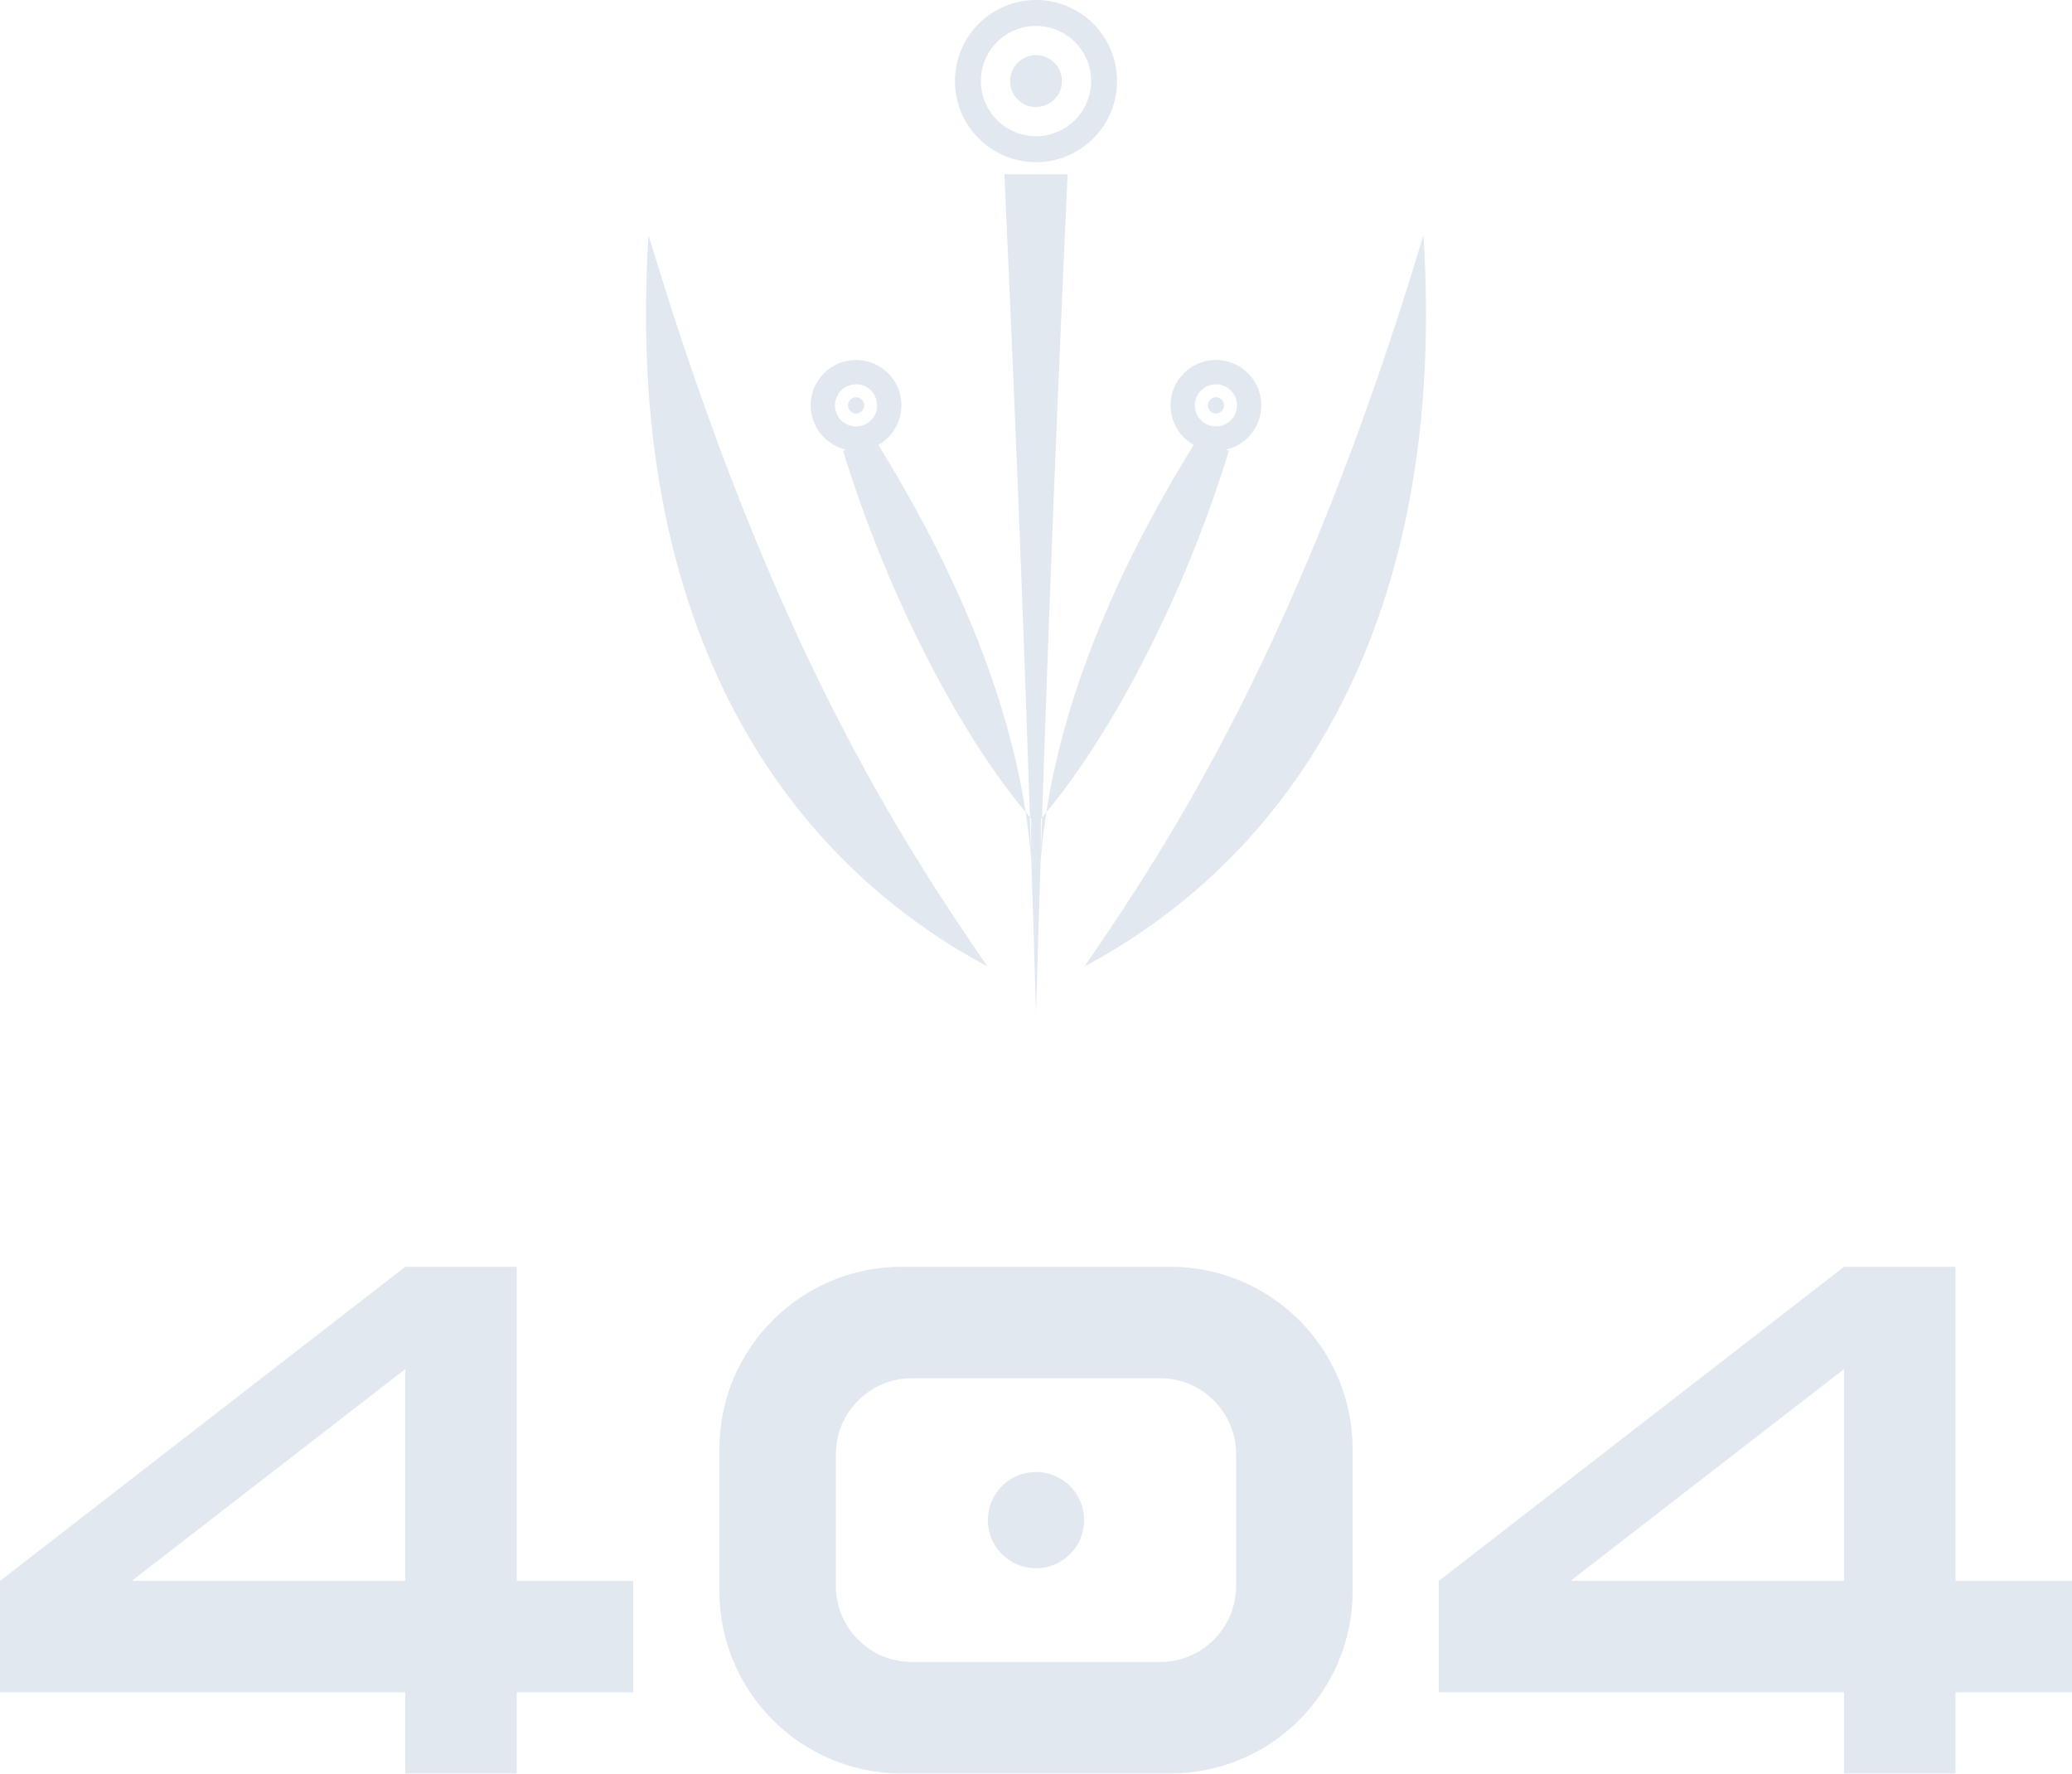
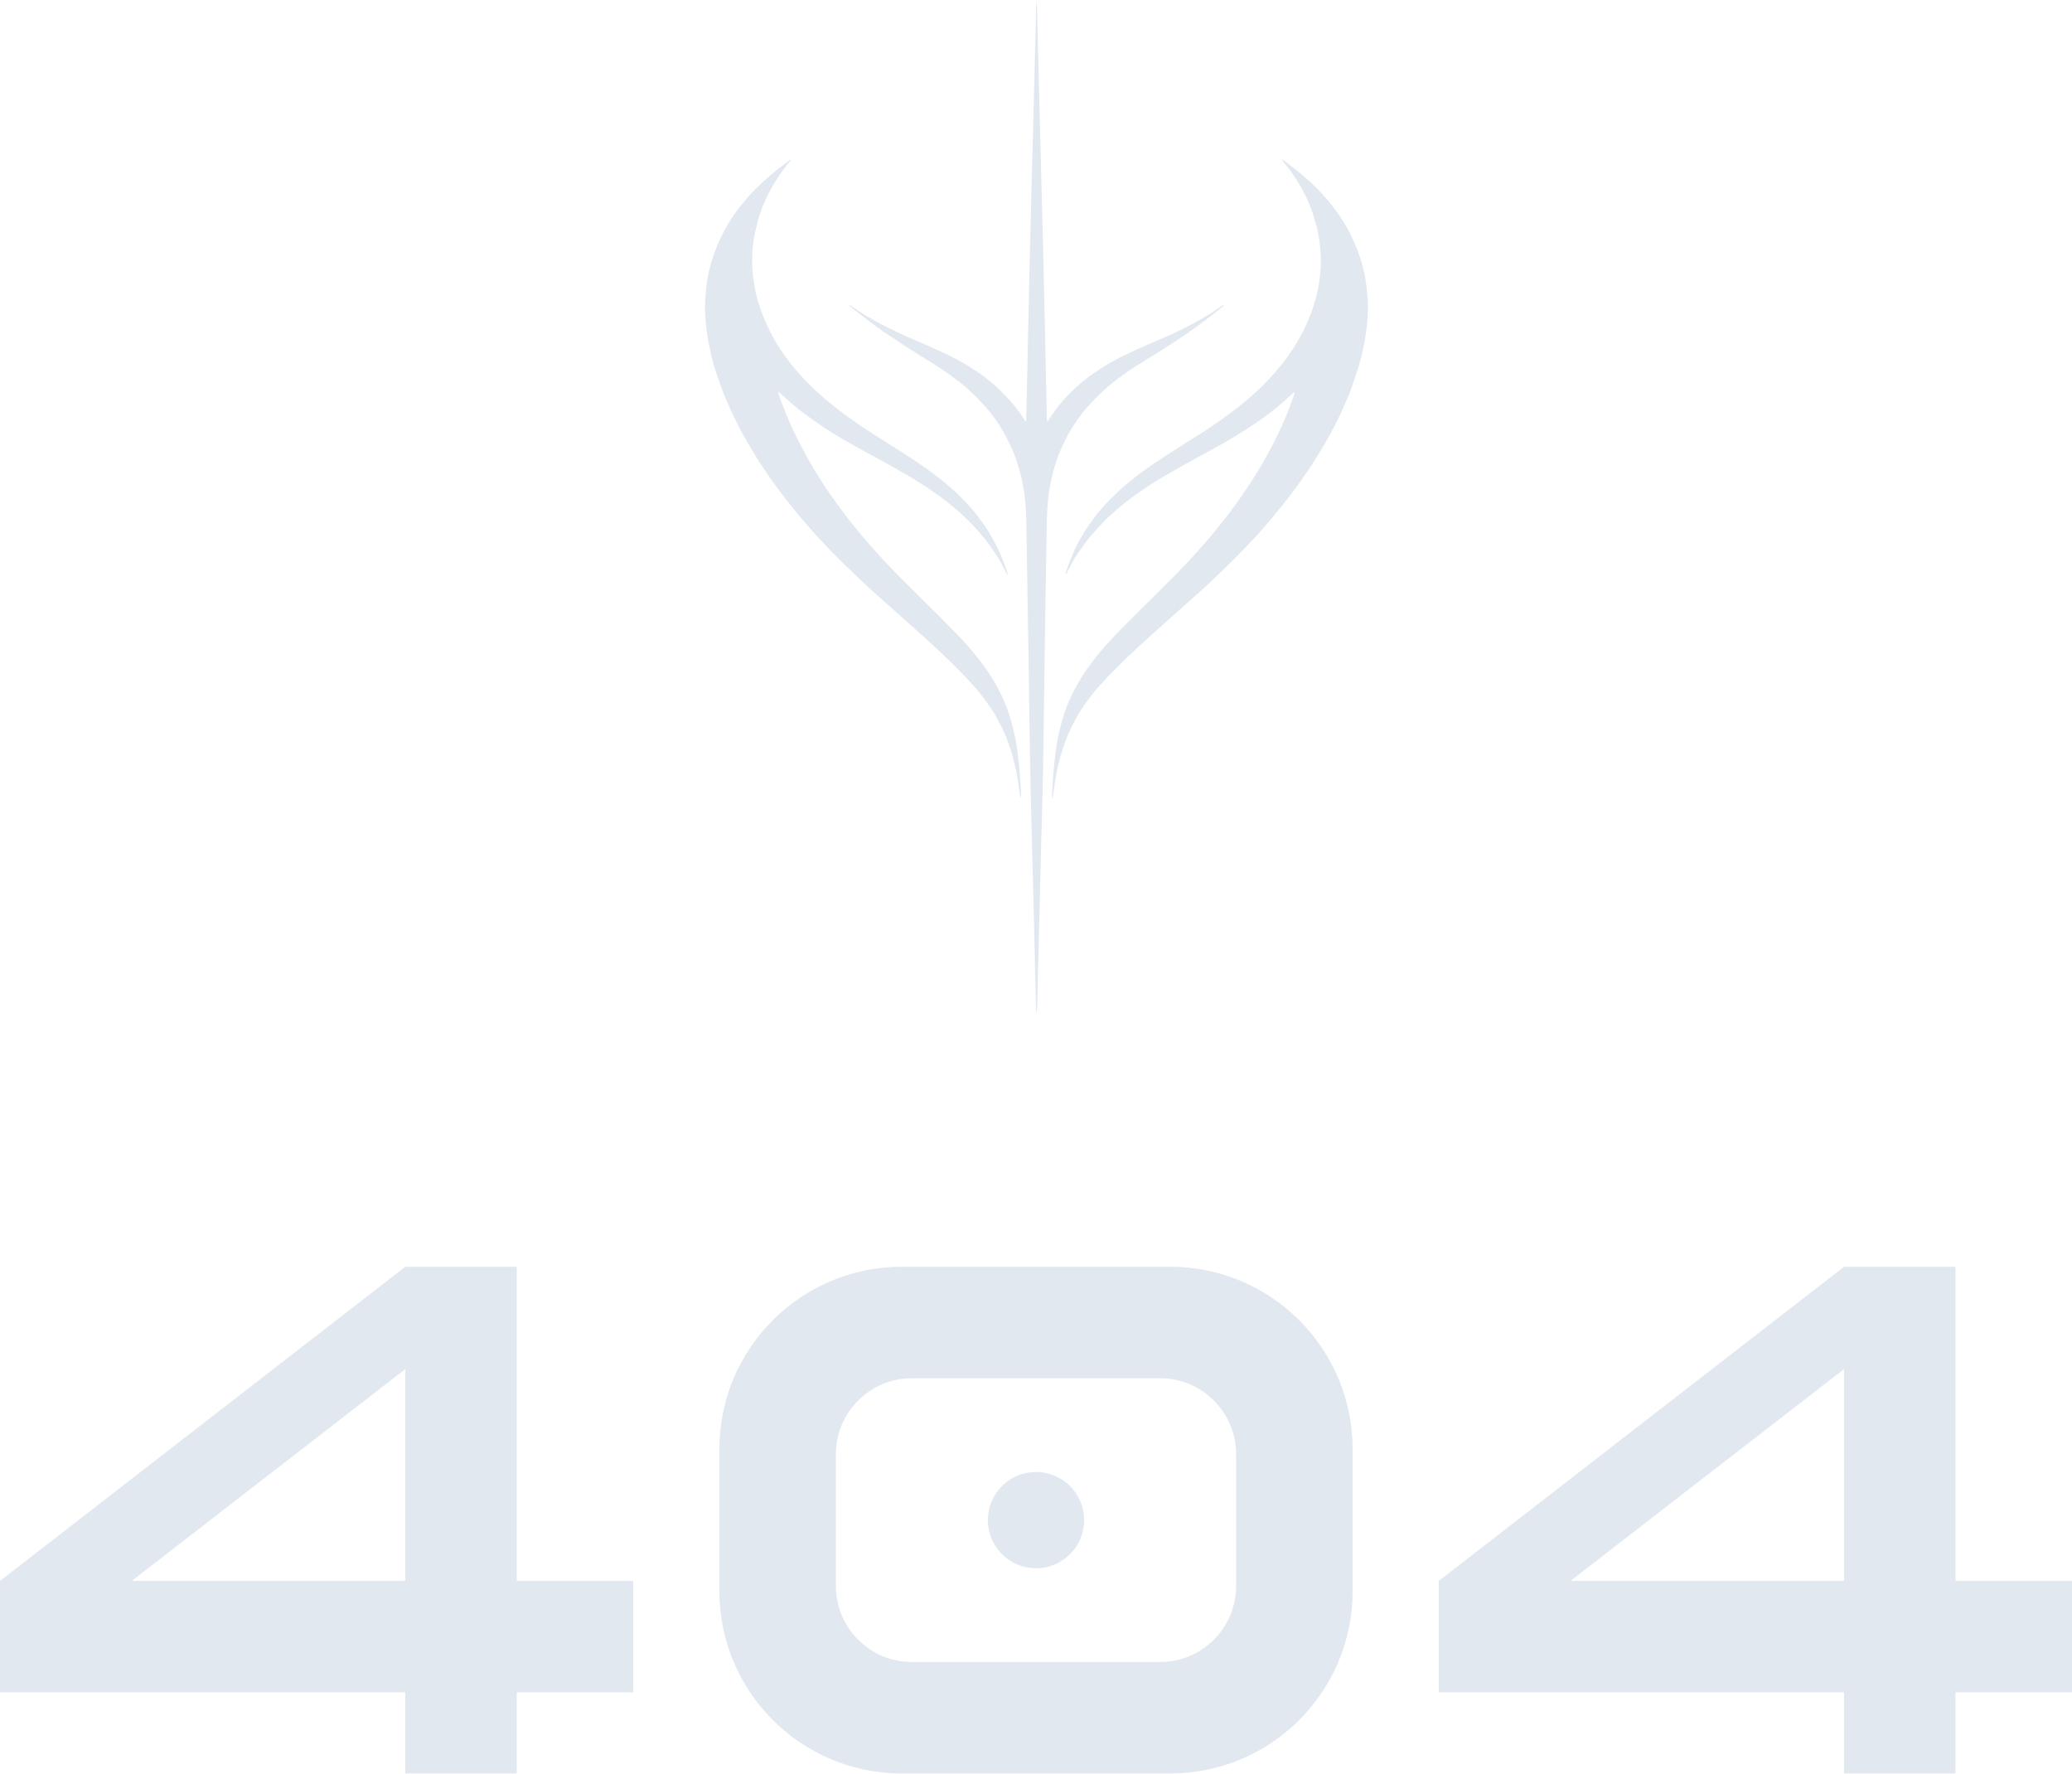
<svg xmlns="http://www.w3.org/2000/svg" viewBox="0 0 409 350">
-   <path transform="translate(0 0)" fill="#E2E8F0" d="M198.26 34.4L210.74 34.4Q206.74 121.6 204.5 200Q202.26 121.6 198.26 34.4ZM280.98 46.4C285.78 121.6 256.02 168.32 214.1 190.72C230.74 166.4 256.66 127.36 280.98 46.4ZM205.46 169.6C207.7 140.8 220.5 112 236.5 86.4L242.58 88.96C234.58 115.2 220.5 144 205.46 161.6ZM240.02 71.04C244.97 71.04 248.98 75.05 248.98 80C248.98 84.95 244.97 88.96 240.02 88.96C235.07 88.96 231.06 84.95 231.06 80C231.06 75.05 235.07 71.04 240.02 71.04ZM240.02 78.4C240.9 78.4 241.62 79.12 241.62 80C241.62 80.88 240.9 81.6 240.02 81.6C239.14 81.6 238.42 80.88 238.42 80C238.42 79.12 239.14 78.4 240.02 78.4ZM128.02 46.4C152.34 127.36 178.26 166.4 194.9 190.72C152.98 168.32 123.22 121.6 128.02 46.4ZM203.54 169.6L203.54 161.6C188.5 144 174.42 115.2 166.42 88.96L172.5 86.4C188.5 112 201.3 140.8 203.54 169.6ZM168.98 71.04C173.93 71.04 177.94 75.05 177.94 80C177.94 84.95 173.93 88.96 168.98 88.96C164.03 88.96 160.02 84.95 160.02 80C160.02 75.05 164.03 71.04 168.98 71.04ZM168.98 78.4C169.86 78.4 170.58 79.12 170.58 80C170.58 80.88 169.86 81.6 168.98 81.6C168.1 81.6 167.38 80.88 167.38 80C167.38 79.12 168.1 78.4 168.98 78.4ZM204.5 0C213.34 0 220.5 7.16 220.5 16C220.5 24.84 213.34 32 204.5 32C195.66 32 188.5 24.84 188.5 16C188.5 7.16 195.66 0 204.5 0ZM204.5 10.88C207.33 10.88 209.62 13.17 209.62 16C209.62 18.83 207.33 21.12 204.5 21.12C201.67 21.12 199.38 18.83 199.38 16C199.38 13.17 201.67 10.88 204.5 10.88ZM240.02 75.84C237.72 75.84 235.86 77.7 235.86 80C235.86 82.3 237.72 84.16 240.02 84.16C242.32 84.16 244.18 82.3 244.18 80C244.18 77.7 242.32 75.84 240.02 75.84ZM168.98 75.84C166.68 75.84 164.82 77.7 164.82 80C164.82 82.3 166.68 84.16 168.98 84.16C171.28 84.16 173.14 82.3 173.14 80C173.14 77.7 171.28 75.84 168.98 75.84ZM204.5 5.12C198.49 5.12 193.62 9.99 193.62 16C193.62 22.01 198.49 26.88 204.5 26.88C210.51 26.88 215.38 22.01 215.38 16C215.38 9.99 210.51 5.12 204.5 5.12ZM80 250L102 250L102 312L125 312L125 334L102 334L102 350L80 350L80 334L0 334L0 312ZM178 250L231 250C250.88 250 267 266.12 267 286L267 314C267 333.88 250.88 350 231 350L178 350C158.12 350 142 333.88 142 314L142 286C142 266.12 158.12 250 178 250ZM204.5 290.5C209.75 290.5 214 294.75 214 300C214 305.25 209.75 309.5 204.5 309.5C199.25 309.5 195 305.25 195 300C195 294.75 199.25 290.5 204.5 290.5ZM364 250L386 250L386 312L409 312L409 334L386 334L386 350L364 350L364 334L284 334L284 312ZM80 270.2L26 312L80 312L80 270.2ZM180 272C171.72 272 165 278.72 165 287L165 313C165 321.28 171.72 328 180 328L229 328C237.28 328 244 321.28 244 313L244 287C244 278.72 237.28 272 229 272L180 272ZM364 270.2L310 312L364 312L364 270.2Z" />
+   <path transform="translate(0 0)" fill="#E2E8F0" d="M204.56 199.66C204.48 198.96 204.46 198.1 204.41 195.16C204.35 192.01 204.29 189.34 204.15 184.02C204.1 182.29 204.04 179.63 204.01 178.13C203.98 176.63 203.93 174.67 203.89 173.77C203.86 172.88 203.81 170.92 203.78 169.42C203.75 167.91 203.7 165.84 203.67 164.8C203.63 163.77 203.58 161.81 203.55 160.44C203.52 159.08 203.47 157.07 203.44 155.97C203.37 153.38 203.2 143.22 203.1 134.56C203.06 131.99 203.01 128.62 202.98 127.07C202.95 125.52 202.9 122.4 202.87 120.15C202.84 117.89 202.79 114.74 202.75 113.15C202.72 111.55 202.67 108.46 202.64 106.28C202.57 101.45 202.5 99.83 202.24 97.77C202.04 96.2 201.67 94.28 201.36 93.24C201.32 93.1 201.23 92.78 201.16 92.53C200.8 91.23 200.17 89.48 199.71 88.48C199.6 88.26 199.44 87.91 199.34 87.69C199.17 87.33 198.8 86.57 198.66 86.31C198.08 85.24 197.07 83.55 196.72 83.09C196.61 82.94 196.36 82.61 196.18 82.35C194.88 80.56 193.08 78.6 191.31 77.01C190.98 76.72 190.62 76.4 190.51 76.3C189.91 75.76 187.97 74.28 186.92 73.56C186.56 73.32 186.2 73.07 186.12 73.01C185.97 72.89 185.72 72.72 184.62 72.03C183.48 71.31 182.12 70.46 181.45 70.06C181.12 69.86 180.6 69.53 180.29 69.33C179.48 68.8 179.08 68.56 178.35 68.09C177.92 67.82 174.58 65.59 174.39 65.45C174.07 65.2 173.15 64.55 172.91 64.39C172.77 64.3 172.35 63.99 171.98 63.71C171.61 63.43 171.18 63.11 171.03 63C170.88 62.89 170.42 62.53 170 62.2C169.58 61.88 168.98 61.41 168.67 61.16C168.03 60.67 167.56 60.25 167.56 60.19C167.56 60.12 167.67 60.15 167.83 60.25C167.92 60.31 168.13 60.45 168.3 60.57C168.47 60.68 168.74 60.86 168.9 60.97C169.75 61.58 170.77 62.23 171.37 62.55C171.58 62.66 171.84 62.81 171.96 62.88C172.48 63.17 172.61 63.25 172.77 63.34C173.32 63.67 173.88 63.97 175.71 64.87C176.83 65.42 177.85 65.92 177.99 65.98C178.12 66.04 178.34 66.14 178.46 66.19C180.18 66.95 182.54 67.97 182.85 68.09C183.07 68.18 183.4 68.32 183.59 68.41C183.78 68.49 184.05 68.62 184.19 68.68C184.33 68.74 184.61 68.87 184.81 68.97C185.02 69.06 185.35 69.21 185.56 69.3C186.88 69.9 188.4 70.66 189.14 71.08C189.35 71.2 189.65 71.37 189.83 71.47C191.81 72.55 194 74.04 195.66 75.44C197.74 77.18 199.96 79.56 201.28 81.45C201.43 81.65 201.63 81.95 201.75 82.11C201.86 82.28 202.02 82.53 202.1 82.69C202.24 82.96 202.5 83.26 202.55 83.21C202.56 83.2 202.6 81.7 202.64 79.88C202.67 78.07 202.72 75.59 202.76 74.39C202.79 73.18 202.84 70.8 202.87 69.09C202.9 67.38 202.96 64.36 203.01 62.37C203.06 60.38 203.12 57.61 203.15 56.22C203.32 48.42 203.39 45.78 203.47 43.2C203.51 41.64 203.56 39.46 203.58 38.36C203.6 37.27 203.64 35.72 203.67 34.92C203.7 34.12 203.75 32.29 203.78 30.85C203.81 29.4 203.86 27.47 203.9 26.55C203.93 25.62 203.98 23.71 204.01 22.3C204.04 20.89 204.1 18.3 204.15 16.55C204.37 8.44 204.41 6.5 204.47 3.68C204.5 2.02 204.54 0.57 204.57 0.46C204.67 0 204.68 0.03 204.89 9.74C204.94 11.92 205 14.41 205.03 15.27C205.06 16.13 205.12 18.16 205.15 19.77C205.18 21.38 205.23 23.38 205.26 24.21C205.29 25.04 205.34 26.95 205.38 28.45C205.41 29.96 205.46 31.91 205.49 32.78C205.52 33.66 205.57 35.71 205.6 37.34C205.63 38.97 205.69 40.99 205.72 41.84C205.75 42.68 205.8 44.59 205.83 46.08C205.86 47.57 205.92 50.29 205.97 52.12C206.05 55.39 206.12 58.26 206.23 63.37C206.33 68.18 206.48 75.11 206.58 79.93C206.62 81.71 206.66 83.17 206.68 83.18C206.75 83.22 206.89 83.07 207.05 82.79C207.54 81.93 209.15 79.79 210.04 78.81C210.91 77.84 212.54 76.28 213.52 75.47C214.78 74.42 215.09 74.19 216.37 73.34C217.92 72.31 218.69 71.84 219.92 71.17C220.13 71.06 220.47 70.88 220.68 70.76C221.29 70.43 222.06 70.04 222.52 69.84C222.75 69.73 223.23 69.5 223.59 69.34C223.94 69.17 224.24 69.03 224.25 69.03C224.27 69.03 224.48 68.94 224.72 68.83C225.35 68.54 225.54 68.45 226.19 68.18C226.98 67.84 229.96 66.54 230.24 66.41C230.37 66.35 230.49 66.3 230.51 66.3C230.53 66.3 230.73 66.21 230.96 66.11C231.19 66 231.53 65.84 231.72 65.76C231.9 65.67 232.87 65.2 233.85 64.71C236.44 63.42 239.09 61.88 240.37 60.92C240.56 60.78 240.77 60.64 240.83 60.61C240.9 60.58 240.98 60.52 241.02 60.47C241.07 60.42 241.12 60.38 241.15 60.38C241.18 60.38 241.28 60.32 241.37 60.26C241.46 60.19 241.56 60.15 241.6 60.16C241.69 60.19 241.31 60.57 240.72 61.03C240.23 61.41 238.44 62.8 238.18 63C238.08 63.08 237.79 63.3 237.53 63.5C237.28 63.7 236.83 64.03 236.53 64.24C236.23 64.44 235.77 64.77 235.51 64.96C234.69 65.55 234.52 65.68 234.12 65.95C233.9 66.09 233.59 66.3 233.42 66.41C233.25 66.52 232.75 66.86 232.3 67.16C231.45 67.73 231.27 67.85 230.21 68.52C229.85 68.74 229.32 69.08 229.04 69.26C228.76 69.45 228.37 69.69 228.19 69.8C228 69.91 227.5 70.21 227.09 70.47C226.68 70.73 225.93 71.19 225.44 71.5C224.94 71.81 224.35 72.19 224.11 72.34C223.88 72.49 223.55 72.7 223.39 72.8C222.55 73.34 220.06 75.17 219.28 75.83C219.02 76.05 218.7 76.32 218.57 76.43C218.23 76.7 216.38 78.43 216.05 78.78C215.8 79.04 215.02 79.9 214.45 80.54C213.92 81.13 212.42 83.14 211.98 83.86C211.81 84.13 211.56 84.53 211.43 84.74C211.3 84.95 211.14 85.21 211.08 85.32C211.02 85.43 210.92 85.62 210.84 85.75C210.45 86.43 209.4 88.64 209.11 89.4C209.03 89.61 208.93 89.84 208.9 89.91C208.82 90.1 208.16 92.11 208.05 92.53C207.39 95 207.08 96.62 206.86 98.85C206.7 100.4 206.64 102.07 206.57 106.4C206.49 111.5 206.41 116.83 206.34 120.69C206.31 122.49 206.26 125.81 206.23 128.07C206.2 130.32 206.15 133.95 206.12 136.13C206.09 138.3 206.04 142.08 206 144.53C205.92 150.58 205.84 155.11 205.77 157.28C205.74 158.29 205.69 160.16 205.66 161.44C205.63 162.73 205.58 164.78 205.54 166C205.4 171.4 205.19 179.63 205.03 186.13C204.97 188.72 204.89 191.69 204.86 192.74C204.83 193.79 204.8 195.18 204.8 195.84C204.8 197.09 204.71 199.39 204.64 199.77L204.6 200L204.56 199.66ZM207.68 157.18C207.66 156.88 207.68 156.22 207.74 155.43C207.79 154.73 207.85 153.79 207.88 153.36C207.98 151.82 208.26 149.15 208.43 148.06C208.48 147.74 208.55 147.24 208.6 146.95C208.71 146.12 208.89 145.24 209.23 143.84C209.34 143.4 209.45 142.94 209.48 142.82C209.7 141.93 210.25 140.23 210.6 139.37C210.71 139.11 210.87 138.71 210.96 138.49C211.71 136.61 213.29 133.8 214.68 131.88C215.52 130.72 215.8 130.34 216.39 129.6C216.76 129.13 217.09 128.74 217.1 128.72C217.12 128.71 217.44 128.34 217.82 127.9C218.5 127.11 219.37 126.15 220.55 124.9C220.9 124.53 222.73 122.7 224.62 120.83C231.9 113.61 232.05 113.45 234.11 111.29C235.81 109.5 238.39 106.59 239.53 105.19C240.35 104.18 242.08 102.01 242.4 101.59C243.8 99.77 245.85 96.84 247.07 94.93C247.3 94.56 247.65 94.02 247.84 93.73C248.02 93.45 248.47 92.71 248.82 92.1C249.18 91.49 249.49 90.95 249.52 90.9C249.68 90.63 250.28 89.54 250.54 89.05C250.71 88.74 250.9 88.38 250.97 88.26C251.14 87.97 251.98 86.27 252.33 85.52C252.48 85.21 252.69 84.77 252.79 84.55C252.89 84.33 253.15 83.76 253.36 83.27C253.57 82.79 253.76 82.35 253.79 82.3C253.81 82.25 253.92 81.99 254.02 81.73C254.29 81 254.41 80.7 254.5 80.51C254.62 80.22 254.81 79.71 254.81 79.65C254.81 79.62 254.85 79.52 254.9 79.43C255.01 79.22 255.18 78.75 255.3 78.32C255.35 78.15 255.43 77.94 255.47 77.85C255.58 77.65 255.58 77.41 255.47 77.41C255.43 77.41 255.21 77.58 255 77.78C253.98 78.77 252.16 80.34 251.17 81.09C250.87 81.32 250.32 81.74 249.94 82.02C249.28 82.52 248.96 82.75 247.82 83.54C245.55 85.1 242.32 87.06 239.95 88.32C239.68 88.47 239.22 88.72 238.92 88.88C238.62 89.05 238.03 89.37 237.61 89.61C237.19 89.84 236.59 90.17 236.27 90.34C235.96 90.5 235.3 90.87 234.8 91.15C234.3 91.43 233.72 91.75 233.52 91.86C232.89 92.19 230.05 93.83 229.35 94.26C228.99 94.48 228.61 94.71 228.5 94.78C228.39 94.84 228.23 94.94 228.15 94.99C228.06 95.05 227.83 95.19 227.63 95.31C226.59 95.97 225.52 96.67 224.83 97.18C224.57 97.36 224.13 97.68 223.83 97.89C222.86 98.57 220.7 100.3 219.96 100.99C219.91 101.03 219.75 101.17 219.61 101.29C217.97 102.74 215.6 105.31 214.36 106.96C214.23 107.14 214.06 107.37 213.97 107.48C213.54 108.04 212.61 109.4 212.18 110.1C211.64 110.97 210.61 112.94 210.61 113.1C210.61 113.13 210.55 113.21 210.48 113.28L210.34 113.41L210.37 113.16C210.38 113.03 210.48 112.7 210.57 112.43C211.04 111.11 211.2 110.7 211.43 110.13C211.72 109.4 212.06 108.62 212.14 108.47C212.18 108.41 212.33 108.09 212.49 107.76C212.65 107.43 212.81 107.13 212.84 107.08C212.86 107.03 213.15 106.53 213.47 105.97C214.04 104.96 214.47 104.29 215.17 103.32C215.36 103.05 215.63 102.67 215.77 102.47C215.91 102.26 216.24 101.84 216.49 101.52C216.75 101.2 217.17 100.68 217.42 100.38C217.96 99.7 220.31 97.34 221.38 96.4C222.63 95.28 225.31 93.18 226.65 92.26C227.34 91.78 230.01 90.01 230.61 89.63C230.91 89.44 231.47 89.08 231.86 88.83C232.25 88.57 232.67 88.3 232.8 88.23C233 88.11 233.22 87.97 234.19 87.34C234.3 87.27 234.74 87 235.16 86.74C236.47 85.92 238.67 84.51 239.09 84.2C239.17 84.14 239.39 83.99 239.58 83.87C241.09 82.84 242.71 81.65 244.6 80.19C245.92 79.16 247.69 77.61 249.07 76.28C250.65 74.75 253.04 72 254.05 70.56C255.88 67.97 257.06 65.91 258 63.71C258.14 63.4 258.33 62.93 258.44 62.68C258.55 62.43 258.68 62.1 258.74 61.94C258.8 61.79 258.95 61.35 259.08 60.97C259.5 59.76 259.92 58.28 260.05 57.53C260.08 57.36 260.15 57.05 260.19 56.85C260.35 56.15 260.45 55.45 260.6 53.94C260.72 52.64 260.74 52.24 260.72 51.04C260.69 49.82 260.52 47.64 260.42 47.39C260.41 47.34 260.36 47.06 260.31 46.76C260.2 46.06 260.07 45.41 259.94 44.91C259.88 44.69 259.78 44.3 259.71 44.03C259 41.36 257.91 38.75 256.48 36.37C255.9 35.4 255.46 34.73 255.04 34.15C254.88 33.93 254.67 33.64 254.57 33.49C254.47 33.35 254.18 32.99 253.93 32.68C253.21 31.8 253.05 31.59 253.05 31.54C253.04 31.43 253.25 31.53 253.65 31.84C253.9 32.03 254.33 32.36 254.61 32.58C258.84 35.79 261.47 38.46 264.37 42.47C264.47 42.6 264.74 43.04 264.98 43.44C265.23 43.84 265.49 44.28 265.58 44.4C266.02 45.06 267.05 47.15 267.69 48.7C268.23 50 268.82 51.78 269.01 52.69C269.05 52.87 269.21 53.51 269.28 53.77C269.35 54.03 269.48 54.77 269.59 55.56C269.64 55.91 269.71 56.31 269.73 56.45C269.76 56.59 269.81 57.05 269.85 57.47C269.88 57.89 269.93 58.51 269.96 58.84C270.09 60.18 269.99 63.18 269.76 64.76C269.4 67.3 269.37 67.46 268.94 69.43C268.83 69.93 268.53 71.12 268.25 72.15C268.19 72.38 267.9 73.29 267.59 74.17C267.29 75.06 267.01 75.9 266.96 76.04C266.84 76.39 266.67 76.87 266.54 77.18C266.39 77.56 266.09 78.31 265.98 78.6C265.88 78.85 265.54 79.63 265.26 80.23C265.19 80.38 265 80.81 264.84 81.17C264.24 82.56 262.95 85.05 261.79 87.06C260.95 88.52 260.87 88.67 260.41 89.37C260.25 89.62 259.98 90.05 259.82 90.32C259.38 91.08 259.1 91.52 258.79 91.96C258.64 92.18 258.35 92.6 258.15 92.9C257.76 93.5 257.11 94.45 256.84 94.82C256.74 94.95 256.5 95.29 256.29 95.58C256.09 95.86 255.65 96.45 255.32 96.89C255 97.33 254.64 97.81 254.53 97.96C254.16 98.47 251.92 101.25 251.36 101.89C251.05 102.25 250.67 102.7 250.52 102.89C250.36 103.08 250.03 103.47 249.78 103.75C249.52 104.04 249.17 104.43 249 104.63C248.32 105.42 248.22 105.53 247.75 106.03C247.48 106.31 247.12 106.69 246.95 106.88C245.84 108.09 243.47 110.5 241.54 112.37C239.48 114.36 239.05 114.76 237.41 116.26C236.18 117.37 236.75 116.87 229.1 123.69C226.42 126.08 225.71 126.72 224.74 127.64C224.28 128.07 223.64 128.66 223.32 128.95C222.4 129.78 218.46 133.73 217.76 134.53C217.42 134.92 217.11 135.27 217.08 135.3C216.55 135.78 214.66 138.22 213.57 139.83C212.86 140.87 211.7 143 211.08 144.39C210.97 144.62 210.84 144.91 210.78 145.04C210.73 145.16 210.64 145.37 210.6 145.49C210.55 145.62 210.36 146.16 210.16 146.69C209.67 148.03 209.47 148.7 208.93 150.76C208.6 152.04 208.29 153.86 207.89 156.87C207.84 157.27 207.78 157.61 207.76 157.63C207.74 157.65 207.7 157.45 207.68 157.18ZM201.4 157.17C201.37 157.04 201.32 156.79 201.3 156.6C201.24 156.02 200.82 153.27 200.7 152.67C200.44 151.39 200.16 150.23 199.72 148.63C199.63 148.32 199.25 147.19 199.03 146.6C198.6 145.44 198.47 145.09 198.21 144.52C197.87 143.75 196.87 141.82 196.51 141.21C196.45 141.12 196.32 140.88 196.21 140.7C195.64 139.72 193.63 136.98 192.72 135.95C191.19 134.22 190.66 133.65 188.78 131.76C186.55 129.54 185.06 128.13 182.31 125.65C180.54 124.05 180.03 123.59 179.52 123.14C179.25 122.91 179.01 122.69 178.98 122.66C178.95 122.62 178.5 122.23 177.98 121.77C176.78 120.72 174.59 118.77 173.82 118.07C173.49 117.77 172.97 117.3 172.65 117.02C172.34 116.74 171.92 116.36 171.72 116.17C171.51 115.98 171.19 115.68 171 115.51C168.93 113.62 165.28 110.05 163.34 108.02C162.85 107.51 161.37 105.93 161.15 105.69C161.04 105.57 160.18 104.6 160.01 104.41C159.92 104.3 159.78 104.15 159.72 104.08C159.65 104 159.34 103.64 159.03 103.28C158.72 102.91 158.44 102.57 158.39 102.53C158.34 102.48 158.11 102.21 157.88 101.92C157.64 101.64 157.41 101.37 157.37 101.33C157.15 101.11 153.88 96.95 153.66 96.62C153.61 96.55 153.29 96.1 152.95 95.62C152.08 94.42 151.73 93.93 151.29 93.27C151.08 92.96 150.84 92.58 150.74 92.44C150.11 91.52 149.73 90.92 149.18 90.04C148.35 88.67 147.68 87.56 147.36 86.97C147.22 86.71 147.05 86.43 147 86.35C146.95 86.27 146.79 86.01 146.66 85.76C146.53 85.52 146.32 85.12 146.19 84.88C145.79 84.13 144.46 81.44 144.26 80.99C144.16 80.76 144.02 80.44 143.95 80.28C143.53 79.38 142.69 77.36 142.53 76.87C142.48 76.74 142.35 76.34 142.21 75.98C142.08 75.62 141.83 74.88 141.64 74.32C141.46 73.77 141.28 73.26 141.25 73.18C141.22 73.11 141.14 72.86 141.07 72.62C141.01 72.39 140.9 72.03 140.84 71.82C140.68 71.25 140.51 70.56 140.28 69.55C139.86 67.68 139.81 67.44 139.62 66.13C139.32 64.11 139.31 63.94 139.19 61.75C139.12 60.61 139.13 60.31 139.22 58.96C139.37 56.83 139.51 55.66 139.73 54.65C139.78 54.43 139.82 54.2 139.82 54.12C139.82 54.05 139.87 53.81 139.93 53.58C139.99 53.36 140.1 52.95 140.17 52.69C140.29 52.24 140.41 51.78 140.68 50.89C140.8 50.45 141.14 49.55 141.42 48.88C141.54 48.59 141.64 48.34 141.64 48.32C141.64 48.31 141.72 48.12 141.82 47.91C141.92 47.7 142.08 47.34 142.19 47.11C142.43 46.56 143.06 45.34 143.45 44.66C143.69 44.23 144.69 42.62 144.85 42.41C145.83 41.05 146.38 40.36 147.83 38.68C149.11 37.2 151.69 34.82 153.63 33.32C153.85 33.15 154.3 32.8 154.62 32.56C154.95 32.3 155.4 31.95 155.64 31.77C156.04 31.46 156.23 31.39 156.12 31.6C156.08 31.66 155.78 32.04 155.44 32.45C154.65 33.43 154.32 33.87 153.76 34.7C152.65 36.36 151.62 38.24 150.96 39.79C150.81 40.13 150.67 40.45 150.64 40.5C150.46 40.86 149.75 42.94 149.59 43.63C149.54 43.8 149.42 44.29 149.32 44.71C148.96 46.11 148.8 46.95 148.67 48.16C148.63 48.57 148.57 49.07 148.54 49.28C148.5 49.49 148.48 50.42 148.48 51.36C148.48 52.97 148.51 53.46 148.71 55.05C148.83 55.99 149.16 57.79 149.27 58.06C149.3 58.15 149.33 58.28 149.33 58.34C149.33 58.49 149.44 58.88 149.91 60.32C150.28 61.49 150.53 62.16 150.79 62.74C150.83 62.83 150.94 63.1 151.04 63.34C151.3 63.95 151.4 64.16 151.93 65.25C152.4 66.2 152.49 66.38 153.17 67.56C153.47 68.08 154.64 69.85 154.92 70.23C154.98 70.31 155.24 70.65 155.5 71C156.05 71.75 156.96 72.88 157.37 73.34C159.44 75.61 160.22 76.39 162.4 78.35C162.88 78.78 165.19 80.64 165.72 81.02C165.84 81.12 166.29 81.45 166.71 81.77C167.38 82.27 168.32 82.95 169.61 83.83C169.81 83.97 170.04 84.13 170.12 84.19C170.62 84.53 173.02 86.08 174.15 86.79C174.61 87.08 175.07 87.36 175.16 87.42C175.5 87.64 175.96 87.93 176.31 88.15C176.51 88.27 176.95 88.55 177.29 88.77C177.63 88.99 178.2 89.36 178.57 89.59C182.81 92.3 185.98 94.67 188.63 97.12C190.55 98.89 192.45 101.02 193.64 102.74C193.85 103.03 194.09 103.38 194.19 103.51C195.29 105 196.76 107.65 197.54 109.53C197.63 109.73 197.72 109.95 197.74 110.01C197.86 110.27 197.99 110.61 198.21 111.21C198.34 111.55 198.51 112 198.58 112.2C198.66 112.41 198.76 112.72 198.8 112.89C198.84 113.06 198.89 113.26 198.92 113.34C198.95 113.44 198.94 113.47 198.88 113.45C198.84 113.43 198.51 112.83 198.14 112.11C197.78 111.39 197.4 110.67 197.29 110.49C197.11 110.2 196 108.52 195.81 108.25C195.46 107.75 194.69 106.71 194.49 106.47C194.35 106.31 193.97 105.85 193.64 105.45C191.81 103.23 189.21 100.77 186.53 98.73C185.79 98.16 185.45 97.92 184.99 97.6C184.78 97.46 184.38 97.18 184.09 96.96C183.8 96.75 183.46 96.5 183.32 96.41C183.19 96.33 182.92 96.16 182.74 96.03C182.55 95.91 182.3 95.75 182.2 95.69C182.08 95.62 181.93 95.53 181.84 95.47C181.68 95.37 180.84 94.84 180.21 94.45C179.86 94.24 178.15 93.24 177.53 92.89C177.39 92.81 177.14 92.66 176.98 92.56C176.83 92.47 176.6 92.33 176.47 92.27C176.35 92.21 176.2 92.13 176.16 92.1C176.11 92.07 175.79 91.89 175.45 91.7C175.1 91.51 174.78 91.33 174.73 91.3C174.69 91.27 174.57 91.21 174.47 91.16C174.37 91.12 174.16 91 174.01 90.92C173.86 90.83 173.48 90.62 173.17 90.45C172.85 90.28 172.5 90.08 172.37 90.01C172.24 89.94 172.07 89.84 171.97 89.8C171.88 89.75 171.55 89.57 171.24 89.4C170.93 89.22 170.67 89.08 170.66 89.08C170.65 89.08 170.5 89 170.34 88.9C170.04 88.72 169.92 88.66 168.95 88.14C168.17 87.72 165.25 86.03 164.71 85.68C164.28 85.4 164.07 85.27 163.6 84.98C162.33 84.19 160.49 82.92 159.19 81.94C158.76 81.62 158.24 81.22 158.02 81.06C157.23 80.46 155.73 79.19 154.69 78.22C153.87 77.46 153.68 77.31 153.62 77.37C153.58 77.41 154.04 78.86 154.23 79.31C154.49 79.93 155.03 81.3 155.03 81.36C155.03 81.39 155.08 81.51 155.13 81.64C155.19 81.77 155.3 82.02 155.37 82.19C155.44 82.36 155.54 82.61 155.6 82.73C155.85 83.27 156 83.61 156 83.64C156 83.78 157.84 87.55 158.48 88.71C158.68 89.09 158.94 89.56 159.05 89.76C159.16 89.97 159.27 90.17 159.3 90.22C159.33 90.27 159.49 90.55 159.65 90.84C159.82 91.13 160 91.46 160.07 91.56C160.13 91.67 160.37 92.08 160.6 92.47C160.83 92.87 161.2 93.47 161.43 93.81C161.65 94.15 161.94 94.6 162.06 94.81C163.3 96.86 166.63 101.47 168.63 103.9C168.9 104.23 169.4 104.85 169.75 105.26C171.05 106.86 173.79 109.93 175.3 111.49C175.64 111.84 176.23 112.45 176.62 112.86C177 113.27 178.63 114.89 180.23 116.47C184.08 120.28 187.66 123.87 188.74 124.99C191.72 128.09 193.96 130.87 195.66 133.56C195.73 133.67 195.88 133.9 195.99 134.08C196.1 134.25 196.23 134.47 196.28 134.56C196.34 134.65 196.44 134.83 196.51 134.96C196.74 135.35 196.95 135.73 197.31 136.44C197.75 137.31 197.92 137.67 198.45 138.97C198.54 139.18 198.63 139.4 198.66 139.46C198.76 139.68 199.37 141.53 199.5 141.99C200.03 143.89 200.48 145.86 200.65 147C200.86 148.46 200.95 149.15 201.05 150.13C201.11 150.74 201.17 151.32 201.19 151.41C201.24 151.73 201.5 155.28 201.53 156.17C201.55 156.66 201.54 157.13 201.51 157.23L201.46 157.4L201.4 157.17ZM80 250L102 250L102 312L125 312L125 334L102 334L102 350L80 350L80 334L0 334L0 312ZM178 250L231 250C250.88 250 267 266.12 267 286L267 314C267 333.88 250.88 350 231 350L178 350C158.12 350 142 333.88 142 314L142 286C142 266.12 158.12 250 178 250ZM204.5 290.5C209.75 290.5 214 294.75 214 300C214 305.25 209.75 309.5 204.5 309.5C199.25 309.5 195 305.25 195 300C195 294.75 199.25 290.5 204.5 290.5ZM364 250L386 250L386 312L409 312L409 334L386 334L386 350L364 350L364 334L284 334L284 312ZM80 270.2L26 312L80 312L80 270.2ZM180 272C171.72 272 165 278.72 165 287L165 313C165 321.28 171.72 328 180 328L229 328C237.28 328 244 321.28 244 313L244 287C244 278.72 237.28 272 229 272L180 272ZM364 270.2L310 312L364 312L364 270.2Z" />
</svg>
